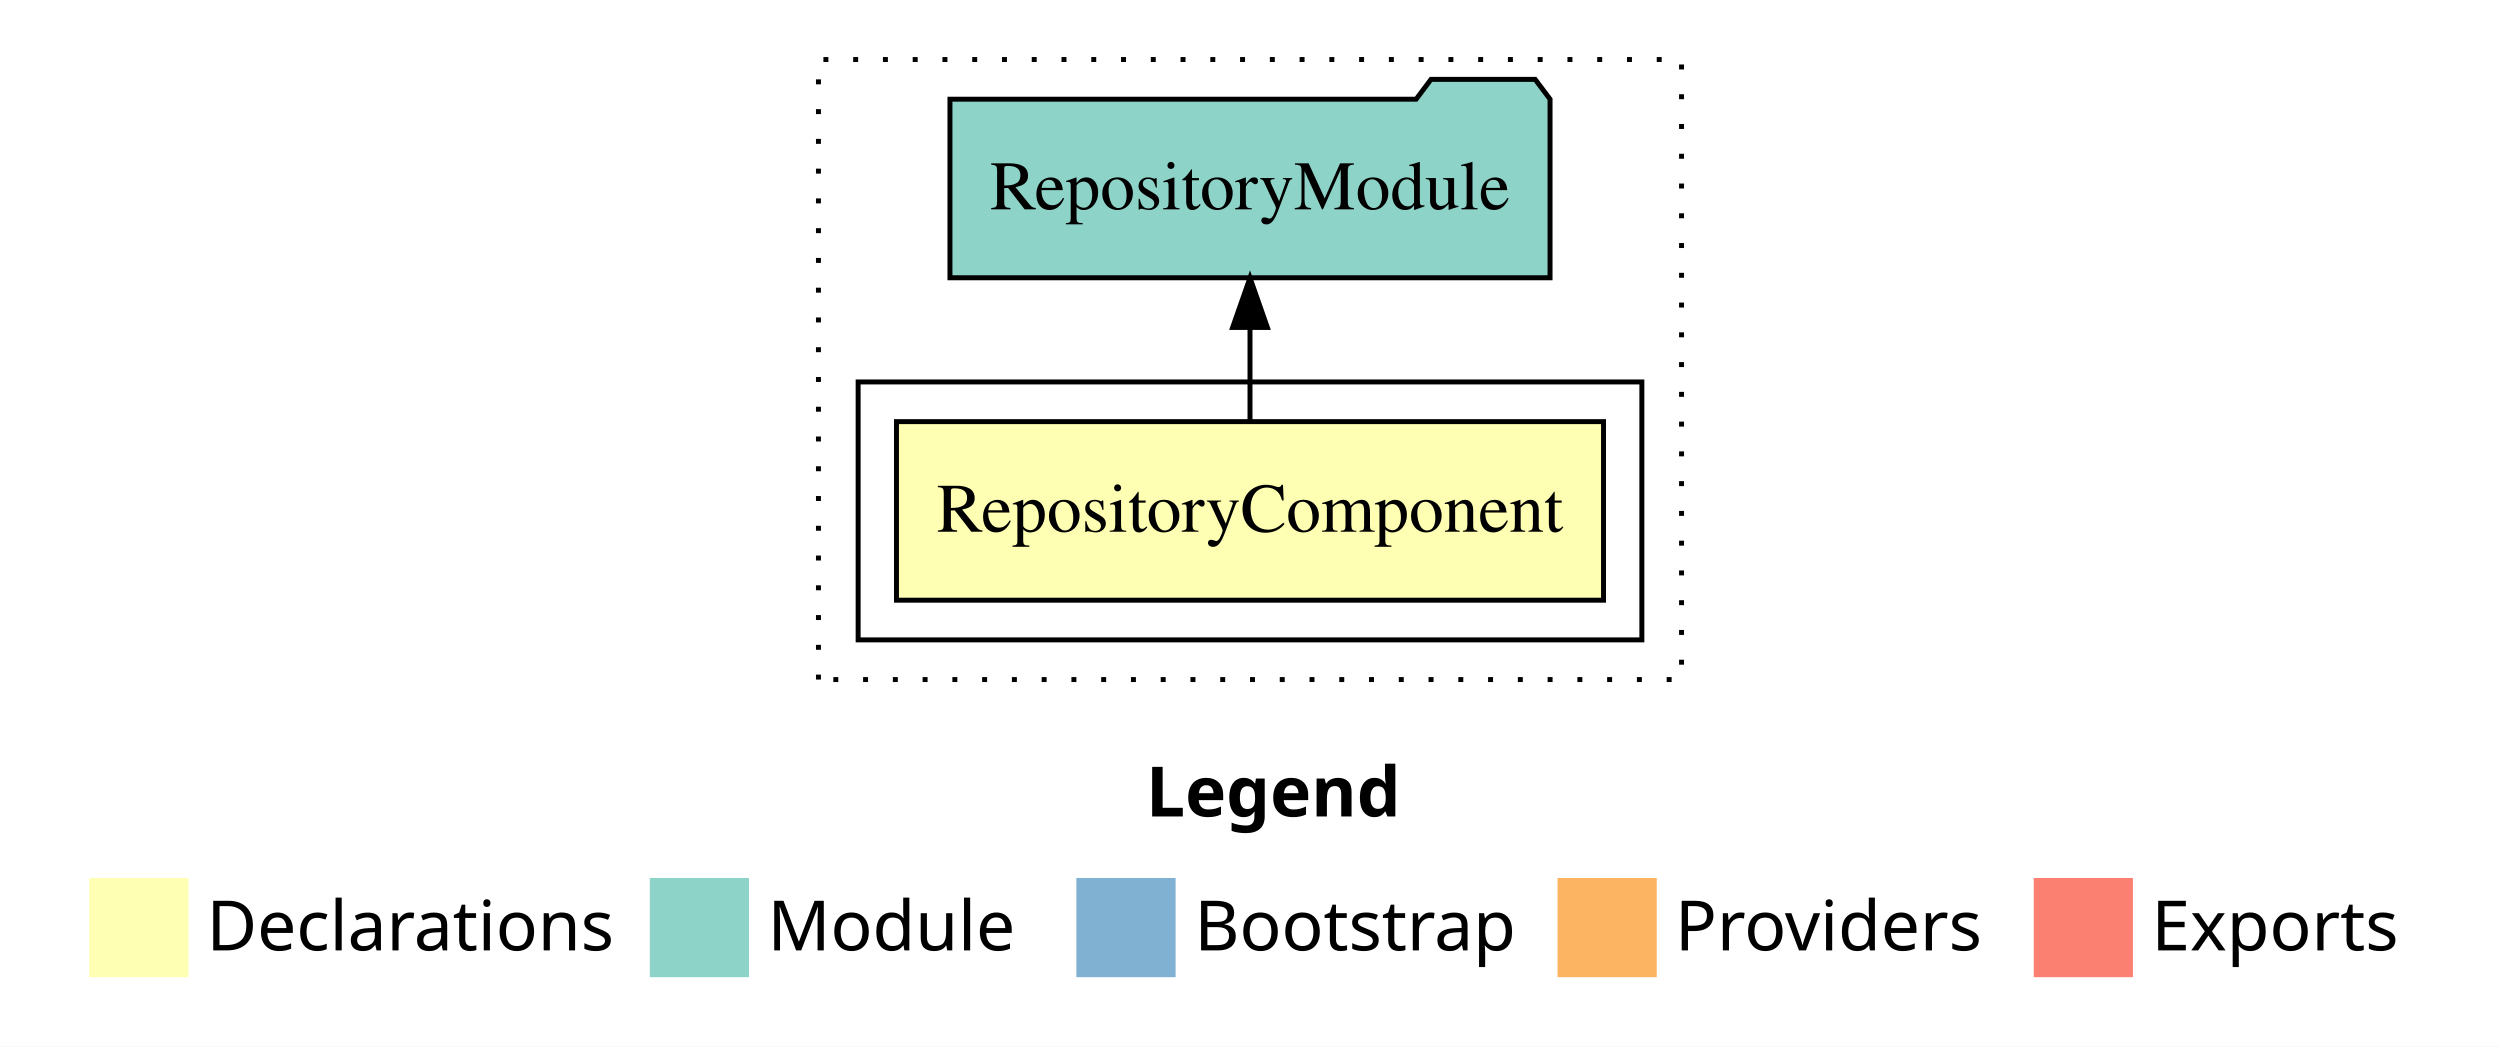
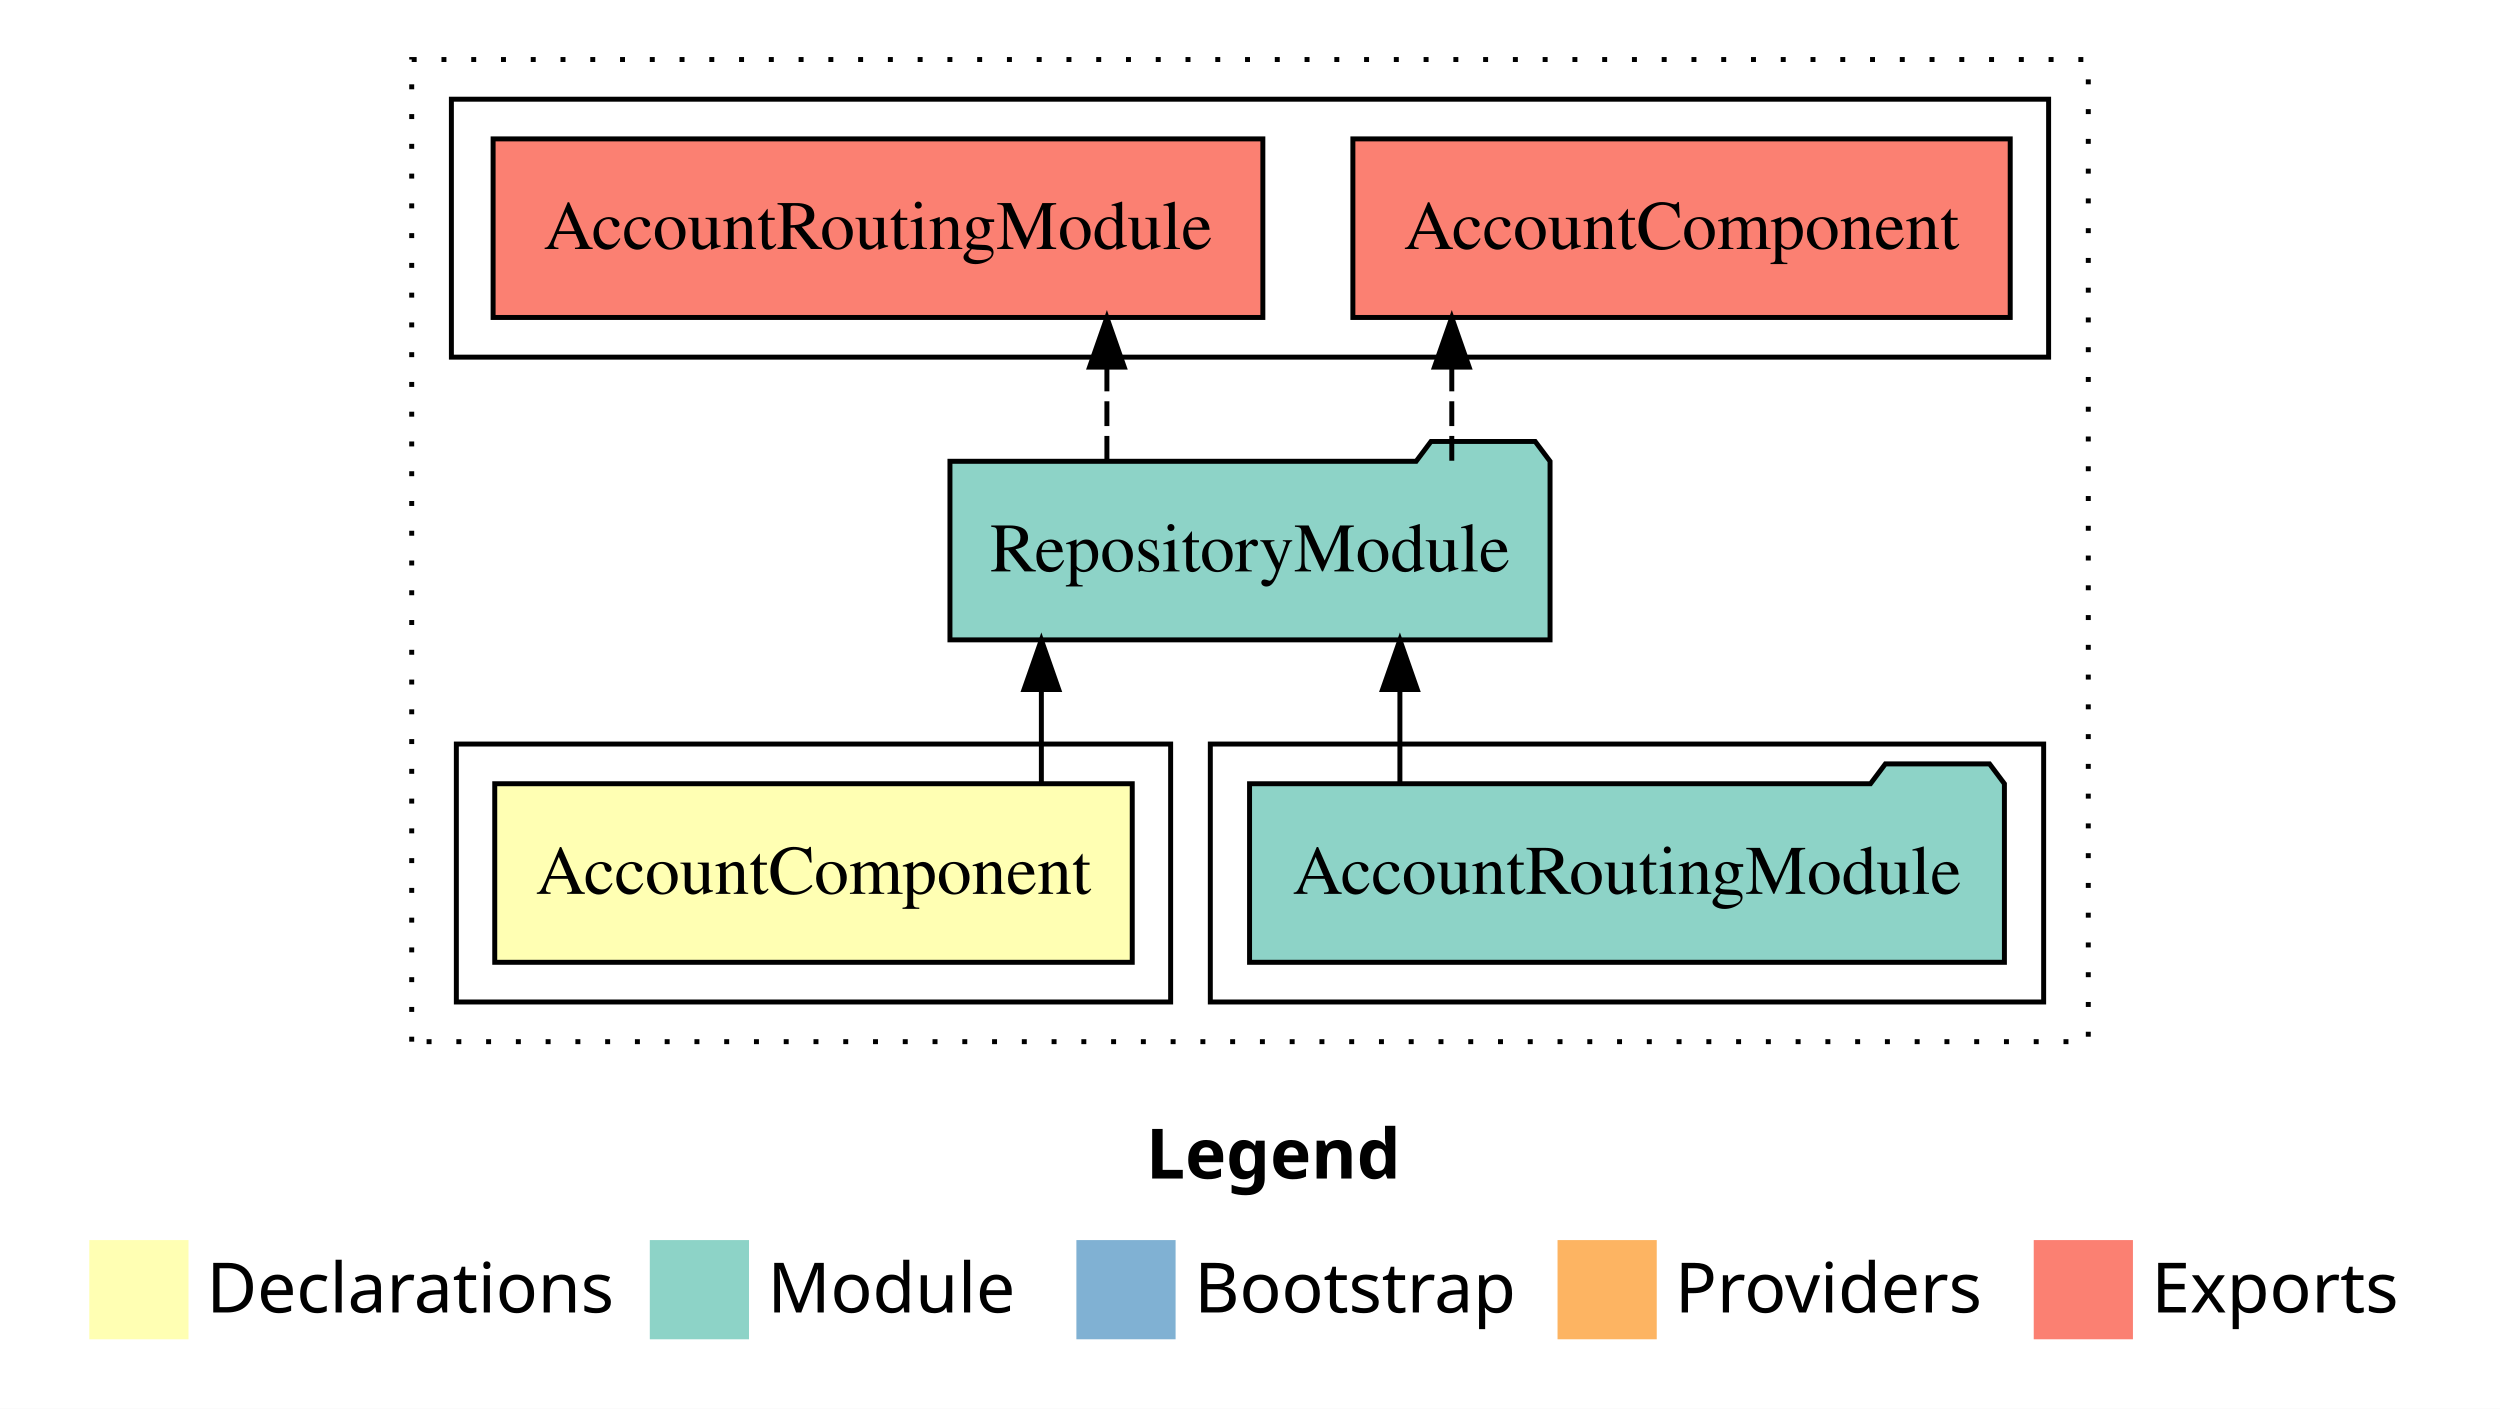
- <svg xmlns="http://www.w3.org/2000/svg" width="504pt" height="211pt" viewBox="0.00 0.00 504.00 211.00">
-   <g id="graph0" class="graph" transform="scale(1 1) rotate(0) translate(4 207)">
-     <polygon fill="white" stroke="transparent" points="-4,4 -4,-207 500,-207 500,4 -4,4" />
+ <svg xmlns="http://www.w3.org/2000/svg" width="504pt" height="284pt" viewBox="0.00 0.00 504.00 284.00">
+   <g id="graph0" class="graph" transform="scale(1 1) rotate(0) translate(4 280)">
+     <polygon fill="white" stroke="transparent" points="-4,4 -4,-280 500,-280 500,4 -4,4" />
    <text text-anchor="start" x="227.01" y="-42.4" font-family="sans-serif" font-weight="bold" font-size="14.00">Legend</text>
    <polygon fill="#ffffb3" stroke="transparent" points="14,-10 14,-30 34,-30 34,-10 14,-10" />
    <text text-anchor="start" x="37.63" y="-15.4" font-family="sans-serif" font-size="14.00">  Declarations</text>
    <polygon fill="#8dd3c7" stroke="transparent" points="127,-10 127,-30 147,-30 147,-10 127,-10" />
    <text text-anchor="start" x="150.73" y="-15.4" font-family="sans-serif" font-size="14.00">  Module</text>
    <polygon fill="#80b1d3" stroke="transparent" points="213,-10 213,-30 233,-30 233,-10 213,-10" />
    <text text-anchor="start" x="236.78" y="-15.4" font-family="sans-serif" font-size="14.00">  Bootstrap</text>
    <polygon fill="#fdb462" stroke="transparent" points="310,-10 310,-30 330,-30 330,-10 310,-10" />
    <text text-anchor="start" x="333.67" y="-15.4" font-family="sans-serif" font-size="14.00">  Providers</text>
    <polygon fill="#fb8072" stroke="transparent" points="406,-10 406,-30 426,-30 426,-10 406,-10" />
    <text text-anchor="start" x="429.73" y="-15.4" font-family="sans-serif" font-size="14.00">  Exports</text>
    <g id="clust1" class="cluster">
-       <polygon fill="none" stroke="black" stroke-dasharray="1,5" points="161,-70 161,-195 335,-195 335,-70 161,-70" />
+       <polygon fill="none" stroke="black" stroke-dasharray="1,5" points="79,-70 79,-268 417,-268 417,-70 79,-70" />
+     </g>
+     <g id="clust4" class="cluster">
+       <polygon fill="none" stroke="black" points="240,-78 240,-130 408,-130 408,-78 240,-78" />
    </g>
    <g id="clust2" class="cluster">
-       <polygon fill="none" stroke="black" points="169,-78 169,-130 327,-130 327,-78 169,-78" />
+       <polygon fill="none" stroke="black" points="88,-78 88,-130 232,-130 232,-78 88,-78" />
+     </g>
+     <g id="clust5" class="cluster">
+       <polygon fill="none" stroke="black" points="87,-208 87,-260 409,-260 409,-208 87,-208" />
    </g>
    <g id="node1" class="node">
-       <polygon fill="#ffffb3" stroke="black" points="319.27,-122 176.73,-122 176.73,-86 319.27,-86 319.27,-122" />
-       <text text-anchor="middle" x="248" y="-99.8" font-family="Times,serif" font-size="14.00">RepositoryComponent</text>
+       <polygon fill="#ffffb3" stroke="black" points="224.26,-122 95.74,-122 95.74,-86 224.26,-86 224.26,-122" />
+       <text text-anchor="middle" x="160" y="-99.8" font-family="Times,serif" font-size="14.00">AccountComponent</text>
    </g>
    <g id="node2" class="node">
      <polygon fill="#8dd3c7" stroke="black" points="308.49,-187 305.49,-191 284.49,-191 281.49,-187 187.51,-187 187.51,-151 308.49,-151 308.49,-187" />
      <text text-anchor="middle" x="248" y="-164.8" font-family="Times,serif" font-size="14.00">RepositoryModule</text>
    </g>
    <g id="edge1" class="edge">
-       <path fill="none" stroke="black" d="M248,-122.11C248,-122.11 248,-140.99 248,-140.99" />
-       <polygon fill="black" stroke="black" points="244.5,-140.99 248,-150.99 251.5,-140.99 244.5,-140.99" />
+       <path fill="none" stroke="black" d="M205.94,-122.11C205.94,-122.11 205.94,-140.99 205.94,-140.99" />
+       <polygon fill="black" stroke="black" points="202.44,-140.99 205.94,-150.99 209.44,-140.99 202.44,-140.99" />
+     </g>
+     <g id="node4" class="node">
+       <polygon fill="#fb8072" stroke="black" points="401.26,-252 268.74,-252 268.74,-216 401.26,-216 401.26,-252" />
+       <text text-anchor="middle" x="335" y="-229.8" font-family="Times,serif" font-size="14.00">AccountComponent </text>
+     </g>
+     <g id="edge3" class="edge">
+       <path fill="none" stroke="black" stroke-dasharray="5,2" d="M288.68,-187.11C288.68,-187.11 288.68,-205.99 288.68,-205.99" />
+       <polygon fill="black" stroke="black" points="285.18,-205.99 288.68,-215.99 292.18,-205.99 285.18,-205.99" />
+     </g>
+     <g id="node5" class="node">
+       <polygon fill="#fb8072" stroke="black" points="250.59,-252 95.41,-252 95.41,-216 250.59,-216 250.59,-252" />
+       <text text-anchor="middle" x="173" y="-229.8" font-family="Times,serif" font-size="14.00">AccountRoutingModule </text>
+     </g>
+     <g id="edge4" class="edge">
+       <path fill="none" stroke="black" stroke-dasharray="5,2" d="M219.15,-187.11C219.15,-187.11 219.15,-205.99 219.15,-205.99" />
+       <polygon fill="black" stroke="black" points="215.65,-205.99 219.15,-215.99 222.65,-205.99 215.65,-205.99" />
+     </g>
+     <g id="node3" class="node">
+       <polygon fill="#8dd3c7" stroke="black" points="400.09,-122 397.09,-126 376.09,-126 373.09,-122 247.91,-122 247.91,-86 400.09,-86 400.09,-122" />
+       <text text-anchor="middle" x="324" y="-99.8" font-family="Times,serif" font-size="14.00">AccountRoutingModule</text>
+     </g>
+     <g id="edge2" class="edge">
+       <path fill="none" stroke="black" d="M278.22,-122.11C278.22,-122.11 278.22,-140.99 278.22,-140.99" />
+       <polygon fill="black" stroke="black" points="274.72,-140.99 278.22,-150.99 281.72,-140.99 274.72,-140.99" />
    </g>
  </g>
</svg>
